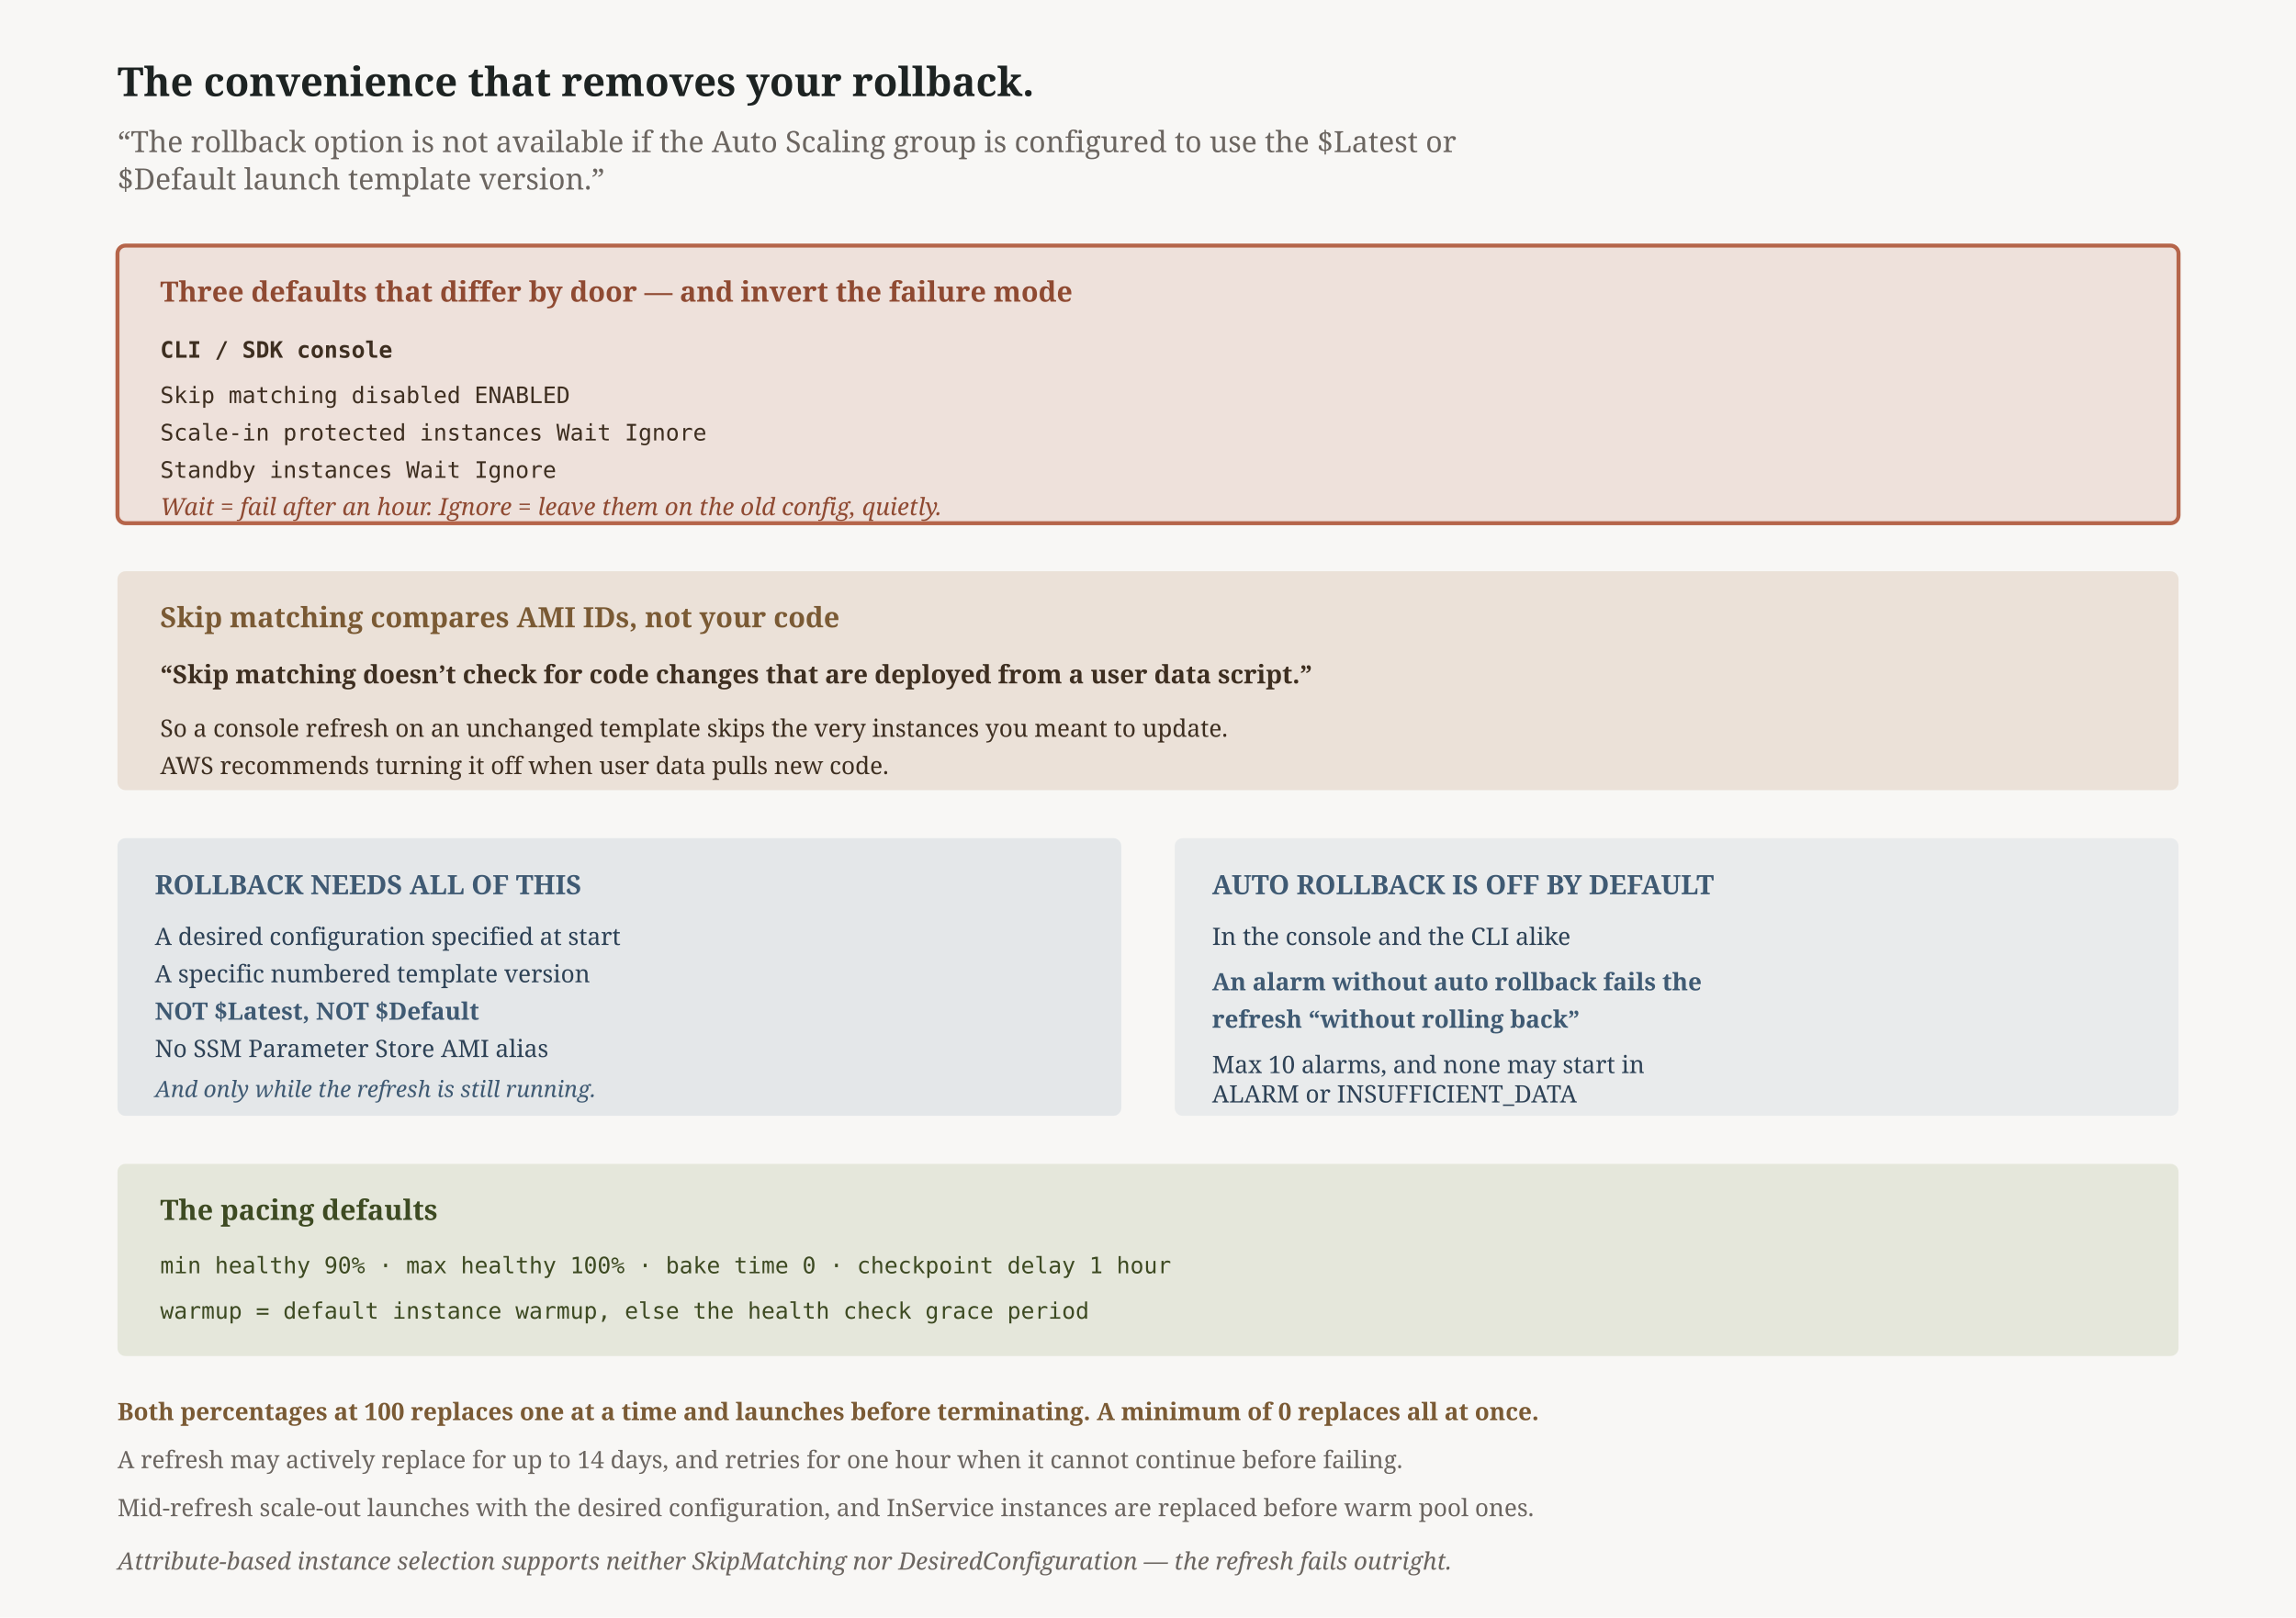
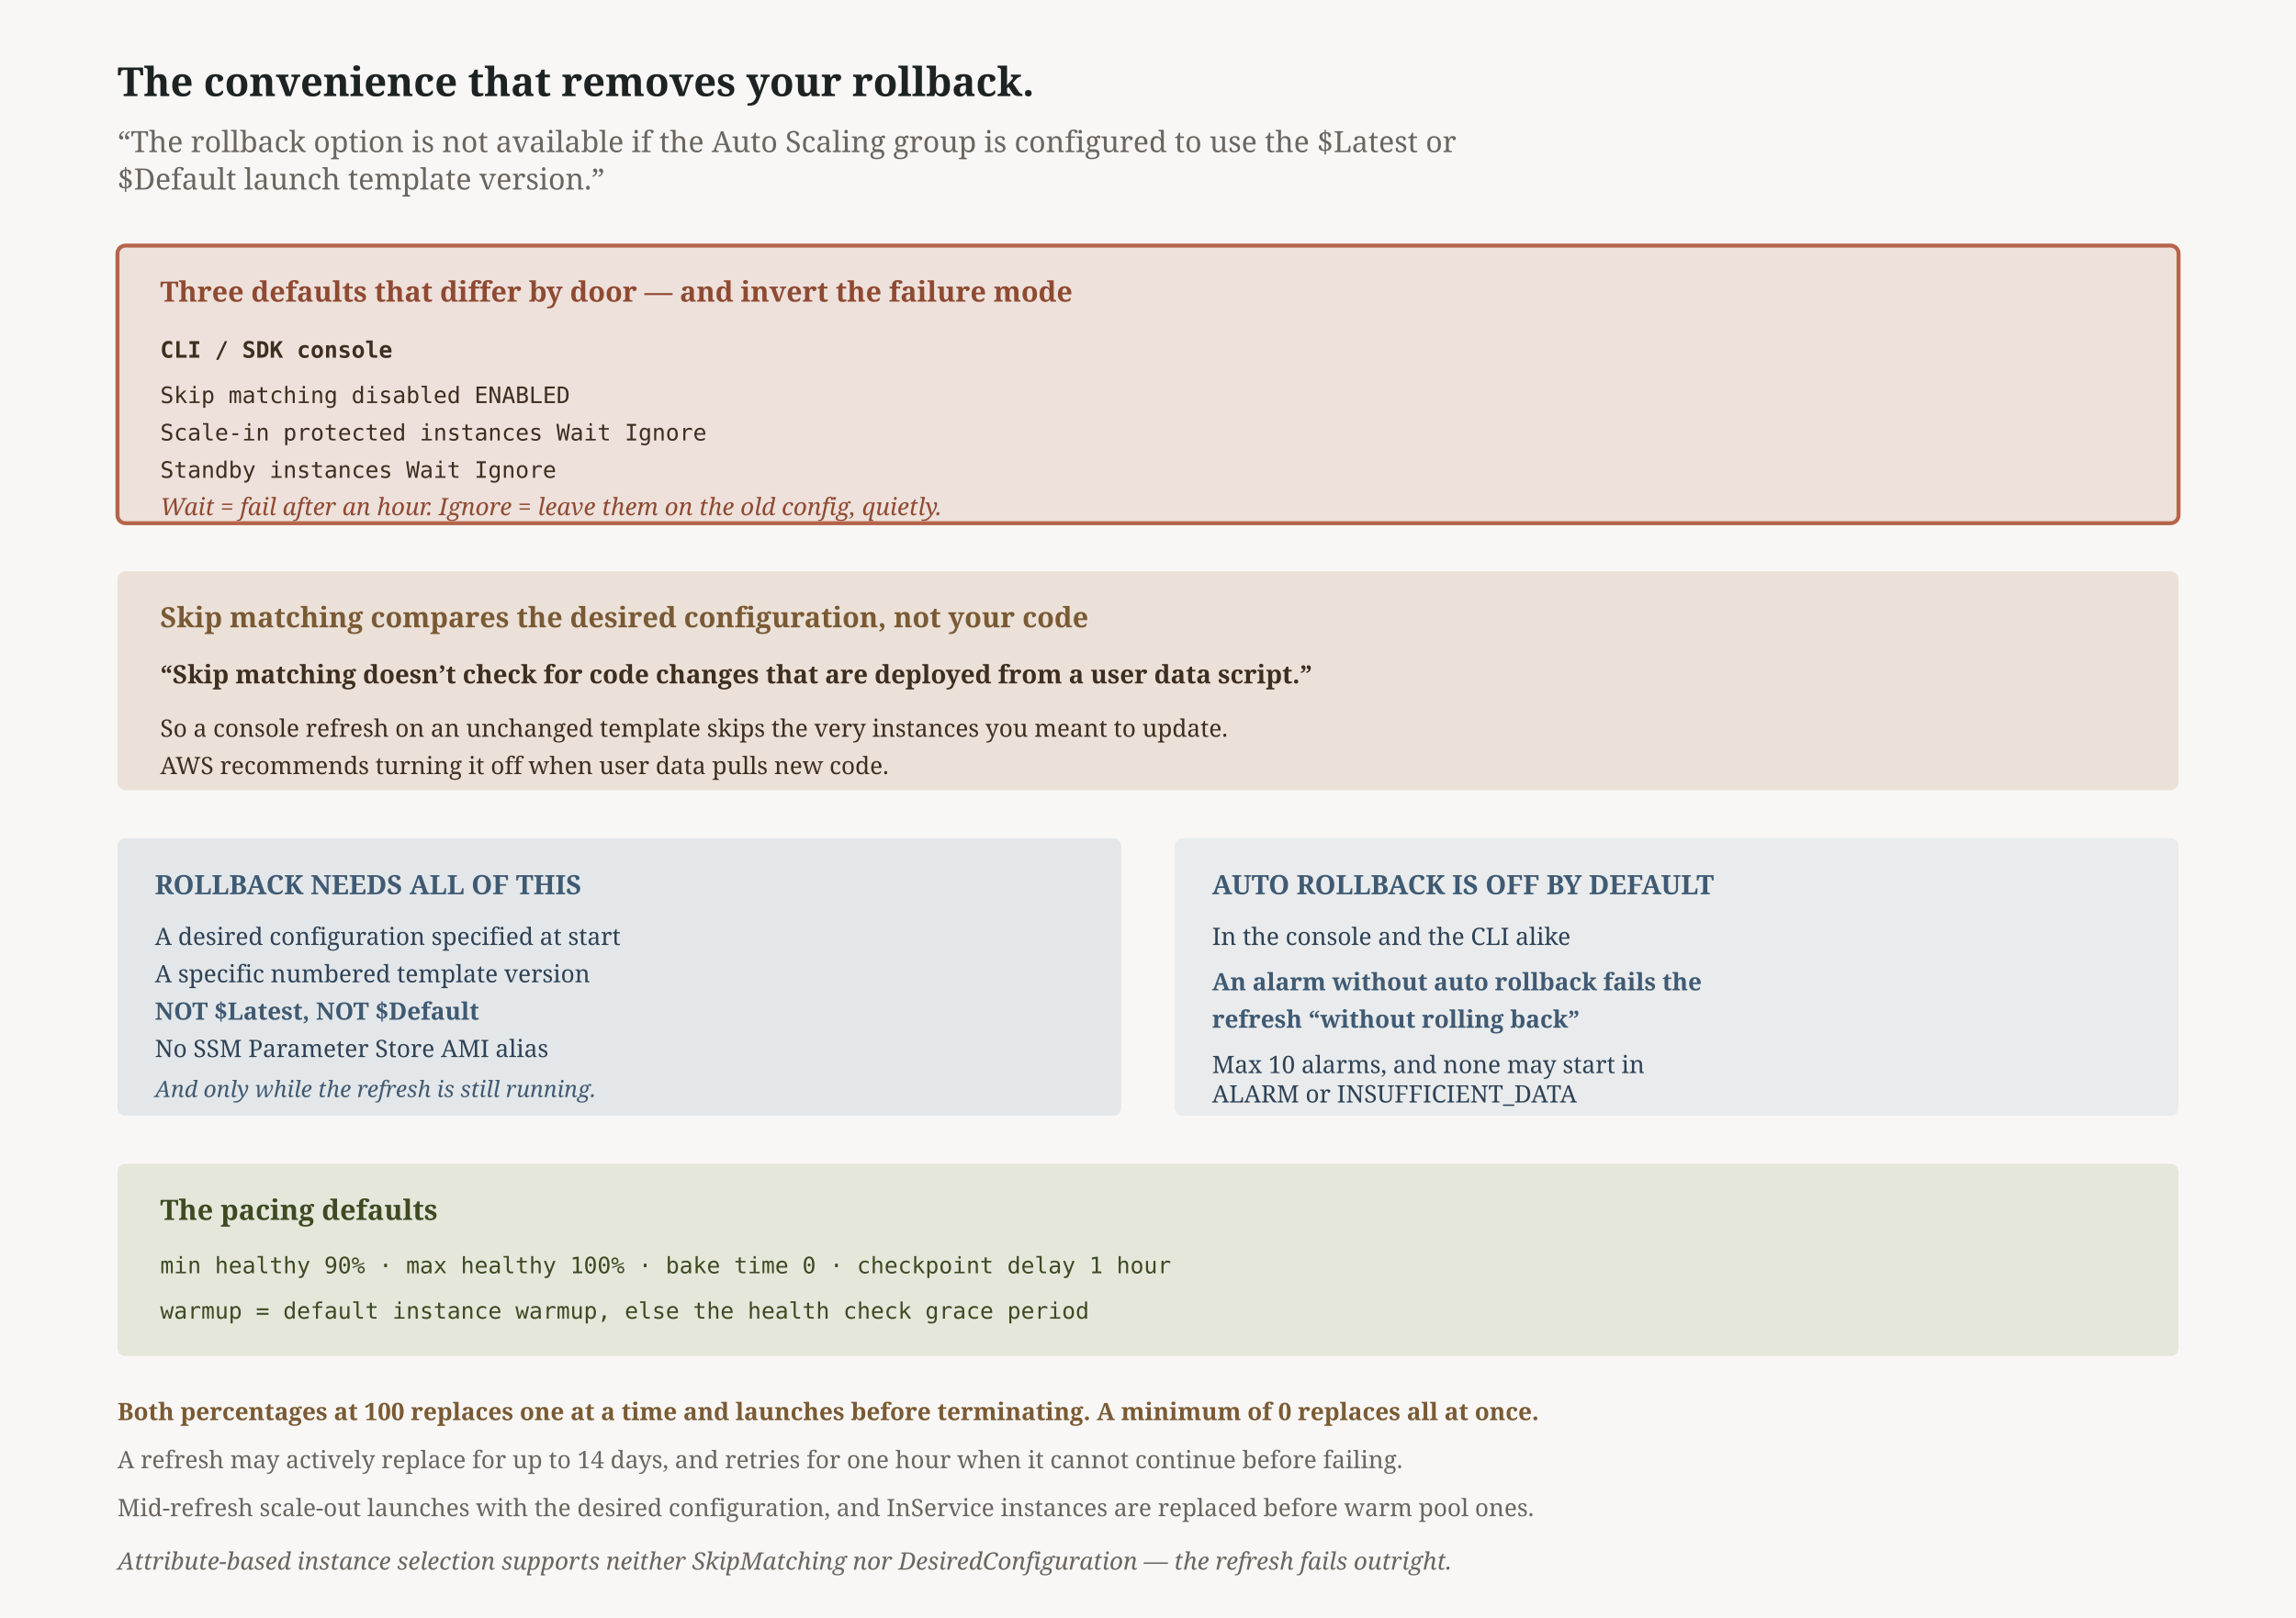
- <svg xmlns="http://www.w3.org/2000/svg" viewBox="0 0 860 606" style="width:100%;max-width:860px;" role="img" aria-label="Diagram: Amazon EC2 Auto Scaling instance refresh. A refresh replaces the instances in a group with ones built from a desired configuration, using either the default rolling strategy, which terminates instances and launches new ones in batches, or the replace root volume strategy, which updates only the root volume without terminating the instance and so preserves network interfaces, non-root EBS volumes and instance store data. Three settings have different defaults depending on whether the refresh is started from the console or from the CLI or an SDK, and the difference changes the failure mode. Skip matching is disabled in the CLI and SDK but enabled in the console; scale-in protected instances default to Wait in the CLI and SDK but Ignore in the console; and standby instances likewise default to Wait in the CLI and SDK but Ignore in the console. Wait means Auto Scaling waits one hour for you to act and the instance refresh fails if you do not, whereas Ignore means those instances are simply left alone and keep the old configuration. So the same operation either fails loudly after an hour or silently skips instances, depending on the door you came through. Skip matching carries its own trap: it compares each instance's current AMI ID against the AMI IDs in the desired configuration and only replaces instances where they do not match, but it does not check for code changes deployed from a user data script, and AWS recommends turning it off if user data pulls new code so that all instances receive the latest code even without a launch template version update. The rollback constraints are the sharpest finding. The rollback option is only available if you specify a desired configuration when starting the refresh; you can only roll back to a previous version of a launch template if the version is a specific numbered version; and the rollback option is not available if the Auto Scaling group is configured to use the dollar-Latest or dollar-Default launch template version, nor can you roll back to a launch template configured to use an AMI alias from AWS Systems Manager Parameter Store. A group pinned to dollar-Latest therefore rolls forward onto whatever version exists with no supported way back. Auto rollback is disabled by default in both the console and the CLI, and if you specify a CloudWatch alarm but do not enable auto rollback and the alarm goes into the ALARM state, the instance refresh fails without rolling back. Other defaults: minimum healthy percentage is 90 percent when there is no instance maintenance policy, maximum healthy percentage is 100 percent, the difference between them cannot be greater than 100, bake time is zero, checkpoints are disabled with a checkpoint delay of one hour, and instance warmup falls back to the default instance warmup if defined or the health check grace period otherwise. Setting both minimum and maximum healthy percentage to 100 percent replaces one instance at a time and launches before terminating; a minimum of 0 percent replaces all instances at once. Timing limits: a refresh can actively replace instances for a maximum of 14 days, and when it cannot continue because it is waiting on standby or protected instances or because new instances fail health checks, Auto Scaling keeps retrying for an hour before the operation fails. During a refresh, a scale-out event launches new instances with the desired configuration rather than the group's current settings, InService instances are replaced before warm pool instances, and the group's settings are updated to the desired configuration only after the refresh succeeds. Attribute-based instance selection does not support SkipMatching or DesiredConfiguration and a refresh started with either will fail.">
+ <svg xmlns="http://www.w3.org/2000/svg" viewBox="0 0 860 606" style="width:100%;max-width:860px;" role="img" aria-label="Diagram: Amazon EC2 Auto Scaling instance refresh. A refresh replaces the instances in a group with ones built from a desired configuration, using either the default rolling strategy, which terminates instances and launches new ones in batches, or the replace root volume strategy, which updates only the root volume without terminating the instance and so preserves network interfaces, non-root EBS volumes and instance store data. Three settings have different defaults depending on whether the refresh is started from the console or from the CLI or an SDK, and the difference changes the failure mode. Skip matching is disabled in the CLI and SDK but enabled in the console; scale-in protected instances default to Wait in the CLI and SDK but Ignore in the console; and standby instances likewise default to Wait in the CLI and SDK but Ignore in the console. Wait means Auto Scaling waits one hour for you to act and the instance refresh fails if you do not, whereas Ignore means those instances are simply left alone and keep the old configuration. So the same operation either fails loudly after an hour or silently skips instances, depending on the door you came through. Skip matching carries its own trap: for a rolling refresh it compares each instance against the desired configuration, including applicable launch template versions and instance types, and only replaces those that do not match, while the AMI-ID comparison applies to the replace root volume strategy; it does not check for code changes deployed from a user data script, and AWS recommends turning it off if user data pulls new code so that all instances receive the latest code even without a launch template version update. The rollback constraints are the sharpest finding. The rollback option is only available if you specify a desired configuration when starting the refresh; you can only roll back to a previous version of a launch template if the version is a specific numbered version; and the rollback option is not available if the Auto Scaling group is configured to use the dollar-Latest or dollar-Default launch template version, nor can you roll back to a launch template configured to use an AMI alias from AWS Systems Manager Parameter Store. A group pinned to dollar-Latest therefore rolls forward onto whatever version exists with no supported way back. Auto rollback is disabled by default in both the console and the CLI, and if you specify a CloudWatch alarm but do not enable auto rollback and the alarm goes into the ALARM state, the instance refresh fails without rolling back. Other defaults: minimum healthy percentage is 90 percent when there is no instance maintenance policy, maximum healthy percentage is 100 percent, the difference between them cannot be greater than 100, bake time is zero, checkpoints are disabled with a checkpoint delay of one hour, and instance warmup falls back to the default instance warmup if defined or the health check grace period otherwise. Setting both minimum and maximum healthy percentage to 100 percent replaces one instance at a time and launches before terminating; a minimum of 0 percent replaces all instances at once. Timing limits: a refresh can actively replace instances for a maximum of 14 days, and when it cannot continue because it is waiting on standby or protected instances or because new instances fail health checks, Auto Scaling keeps retrying for an hour before the operation fails. During a refresh, a scale-out event launches new instances with the desired configuration rather than the group's current settings, InService instances are replaced before warm pool instances, and the group's settings are updated to the desired configuration only after the refresh succeeds. Attribute-based instance selection does not support SkipMatching or DesiredConfiguration and a refresh started with either will fail.">
  <rect width="860" height="606" fill="#F8F7F5" />
  <text x="44" y="36" font-family="Georgia, serif" font-size="15" font-weight="bold" fill="#1D2322">The convenience that removes your rollback.</text>
  <text x="44" y="57" font-family="Georgia, serif" font-size="11" fill="#6B6560">“The rollback option is not available if the Auto Scaling group is configured to use the $Latest or</text>
  <text x="44" y="71" font-family="Georgia, serif" font-size="11" fill="#6B6560">$Default launch template version.”</text>
  <rect x="44" y="92" width="772" height="104" rx="3" fill="#B5654A" opacity="0.15" />
  <rect x="44" y="92" width="772" height="104" rx="3" fill="none" stroke="#B5654A" stroke-width="1.5" />
  <text x="60" y="113" font-family="Georgia, serif" font-size="10.5" font-weight="bold" fill="#8F4A32">Three defaults that differ by door — and invert the failure mode</text>
  <text x="60" y="134" font-family="Consolas, monospace" font-size="8.5" font-weight="bold" fill="#3D2E20">                              CLI / SDK        console</text>
  <text x="60" y="151" font-family="Consolas, monospace" font-size="8.5" fill="#3D2E20">Skip matching                 disabled         ENABLED</text>
  <text x="60" y="165" font-family="Consolas, monospace" font-size="8.5" fill="#3D2E20">Scale-in protected instances  Wait             Ignore</text>
  <text x="60" y="179" font-family="Consolas, monospace" font-size="8.5" fill="#3D2E20">Standby instances             Wait             Ignore</text>
  <text x="60" y="193" font-family="Georgia, serif" font-size="9" font-style="italic" fill="#8F4A32">Wait = fail after an hour. Ignore = leave them on the old config, quietly.</text>
  <rect x="44" y="214" width="772" height="82" rx="3" fill="#C4A484" opacity="0.26" />
-   <text x="60" y="235" font-family="Georgia, serif" font-size="10.5" font-weight="bold" fill="#7A5A34">Skip matching compares AMI IDs, not your code</text>
+   <text x="60" y="235" font-family="Georgia, serif" font-size="10.5" font-weight="bold" fill="#7A5A34">Skip matching compares the desired configuration, not your code</text>
  <text x="60" y="256" font-family="Georgia, serif" font-size="9.5" font-weight="bold" fill="#3D2E20">“Skip matching doesn’t check for code changes that are deployed from a user data script.”</text>
  <text x="60" y="276" font-family="Georgia, serif" font-size="9" fill="#3D2E20">So a console refresh on an unchanged template skips the very instances you meant to update.</text>
  <text x="60" y="290" font-family="Georgia, serif" font-size="9" fill="#3D2E20">AWS recommends turning it off when user data pulls new code.</text>
  <rect x="44" y="314" width="376" height="104" rx="3" fill="#5B7B9A" opacity="0.13" />
  <text x="58" y="335" font-family="Georgia, serif" font-size="10" font-weight="bold" fill="#3F5A73">ROLLBACK NEEDS ALL OF THIS</text>
  <text x="58" y="354" font-family="Georgia, serif" font-size="9" fill="#2E4256">A desired configuration specified at start</text>
  <text x="58" y="368" font-family="Georgia, serif" font-size="9" fill="#2E4256">A specific numbered template version</text>
  <text x="58" y="382" font-family="Georgia, serif" font-size="9" font-weight="bold" fill="#3F5A73">NOT $Latest, NOT $Default</text>
  <text x="58" y="396" font-family="Georgia, serif" font-size="9" fill="#2E4256">No SSM Parameter Store AMI alias</text>
  <text x="58" y="411" font-family="Georgia, serif" font-size="8.5" font-style="italic" fill="#3F5A73">And only while the refresh is still running.</text>
  <rect x="440" y="314" width="376" height="104" rx="3" fill="#5B7B9A" opacity="0.10" />
  <text x="454" y="335" font-family="Georgia, serif" font-size="10" font-weight="bold" fill="#3F5A73">AUTO ROLLBACK IS OFF BY DEFAULT</text>
  <text x="454" y="354" font-family="Georgia, serif" font-size="9" fill="#2E4256">In the console and the CLI alike</text>
  <text x="454" y="371" font-family="Georgia, serif" font-size="9" font-weight="bold" fill="#3F5A73">An alarm without auto rollback fails the</text>
  <text x="454" y="385" font-family="Georgia, serif" font-size="9" font-weight="bold" fill="#3F5A73">refresh “without rolling back”</text>
  <text x="454" y="402" font-family="Georgia, serif" font-size="9" fill="#2E4256">Max 10 alarms, and none may start in</text>
  <text x="454" y="413" font-family="Georgia, serif" font-size="9" fill="#2E4256">ALARM or INSUFFICIENT_DATA</text>
  <rect x="44" y="436" width="772" height="72" rx="3" fill="#8A9A5B" opacity="0.17" />
  <text x="60" y="457" font-family="Georgia, serif" font-size="10.5" font-weight="bold" fill="#3D4A22">The pacing defaults</text>
  <text x="60" y="477" font-family="Consolas, monospace" font-size="8.5" fill="#3D4A22">min healthy 90%  ·  max healthy 100%  ·  bake time 0  ·  checkpoint delay 1 hour</text>
  <text x="60" y="494" font-family="Consolas, monospace" font-size="8.5" fill="#3D4A22">warmup = default instance warmup, else the health check grace period</text>
  <text x="44" y="532" font-family="Georgia, serif" font-size="9" font-weight="bold" fill="#7A5A34">Both percentages at 100 replaces one at a time and launches before terminating. A minimum of 0 replaces all at once.</text>
  <text x="44" y="550" font-family="Georgia, serif" font-size="9" fill="#6B6560">A refresh may actively replace for up to 14 days, and retries for one hour when it cannot continue before failing.</text>
  <text x="44" y="568" font-family="Georgia, serif" font-size="9" fill="#6B6560">Mid-refresh scale-out launches with the desired configuration, and InService instances are replaced before warm pool ones.</text>
  <text x="44" y="588" font-family="Georgia, serif" font-size="9" font-style="italic" fill="#6B6560">Attribute-based instance selection supports neither SkipMatching nor DesiredConfiguration — the refresh fails outright.</text>
</svg>
